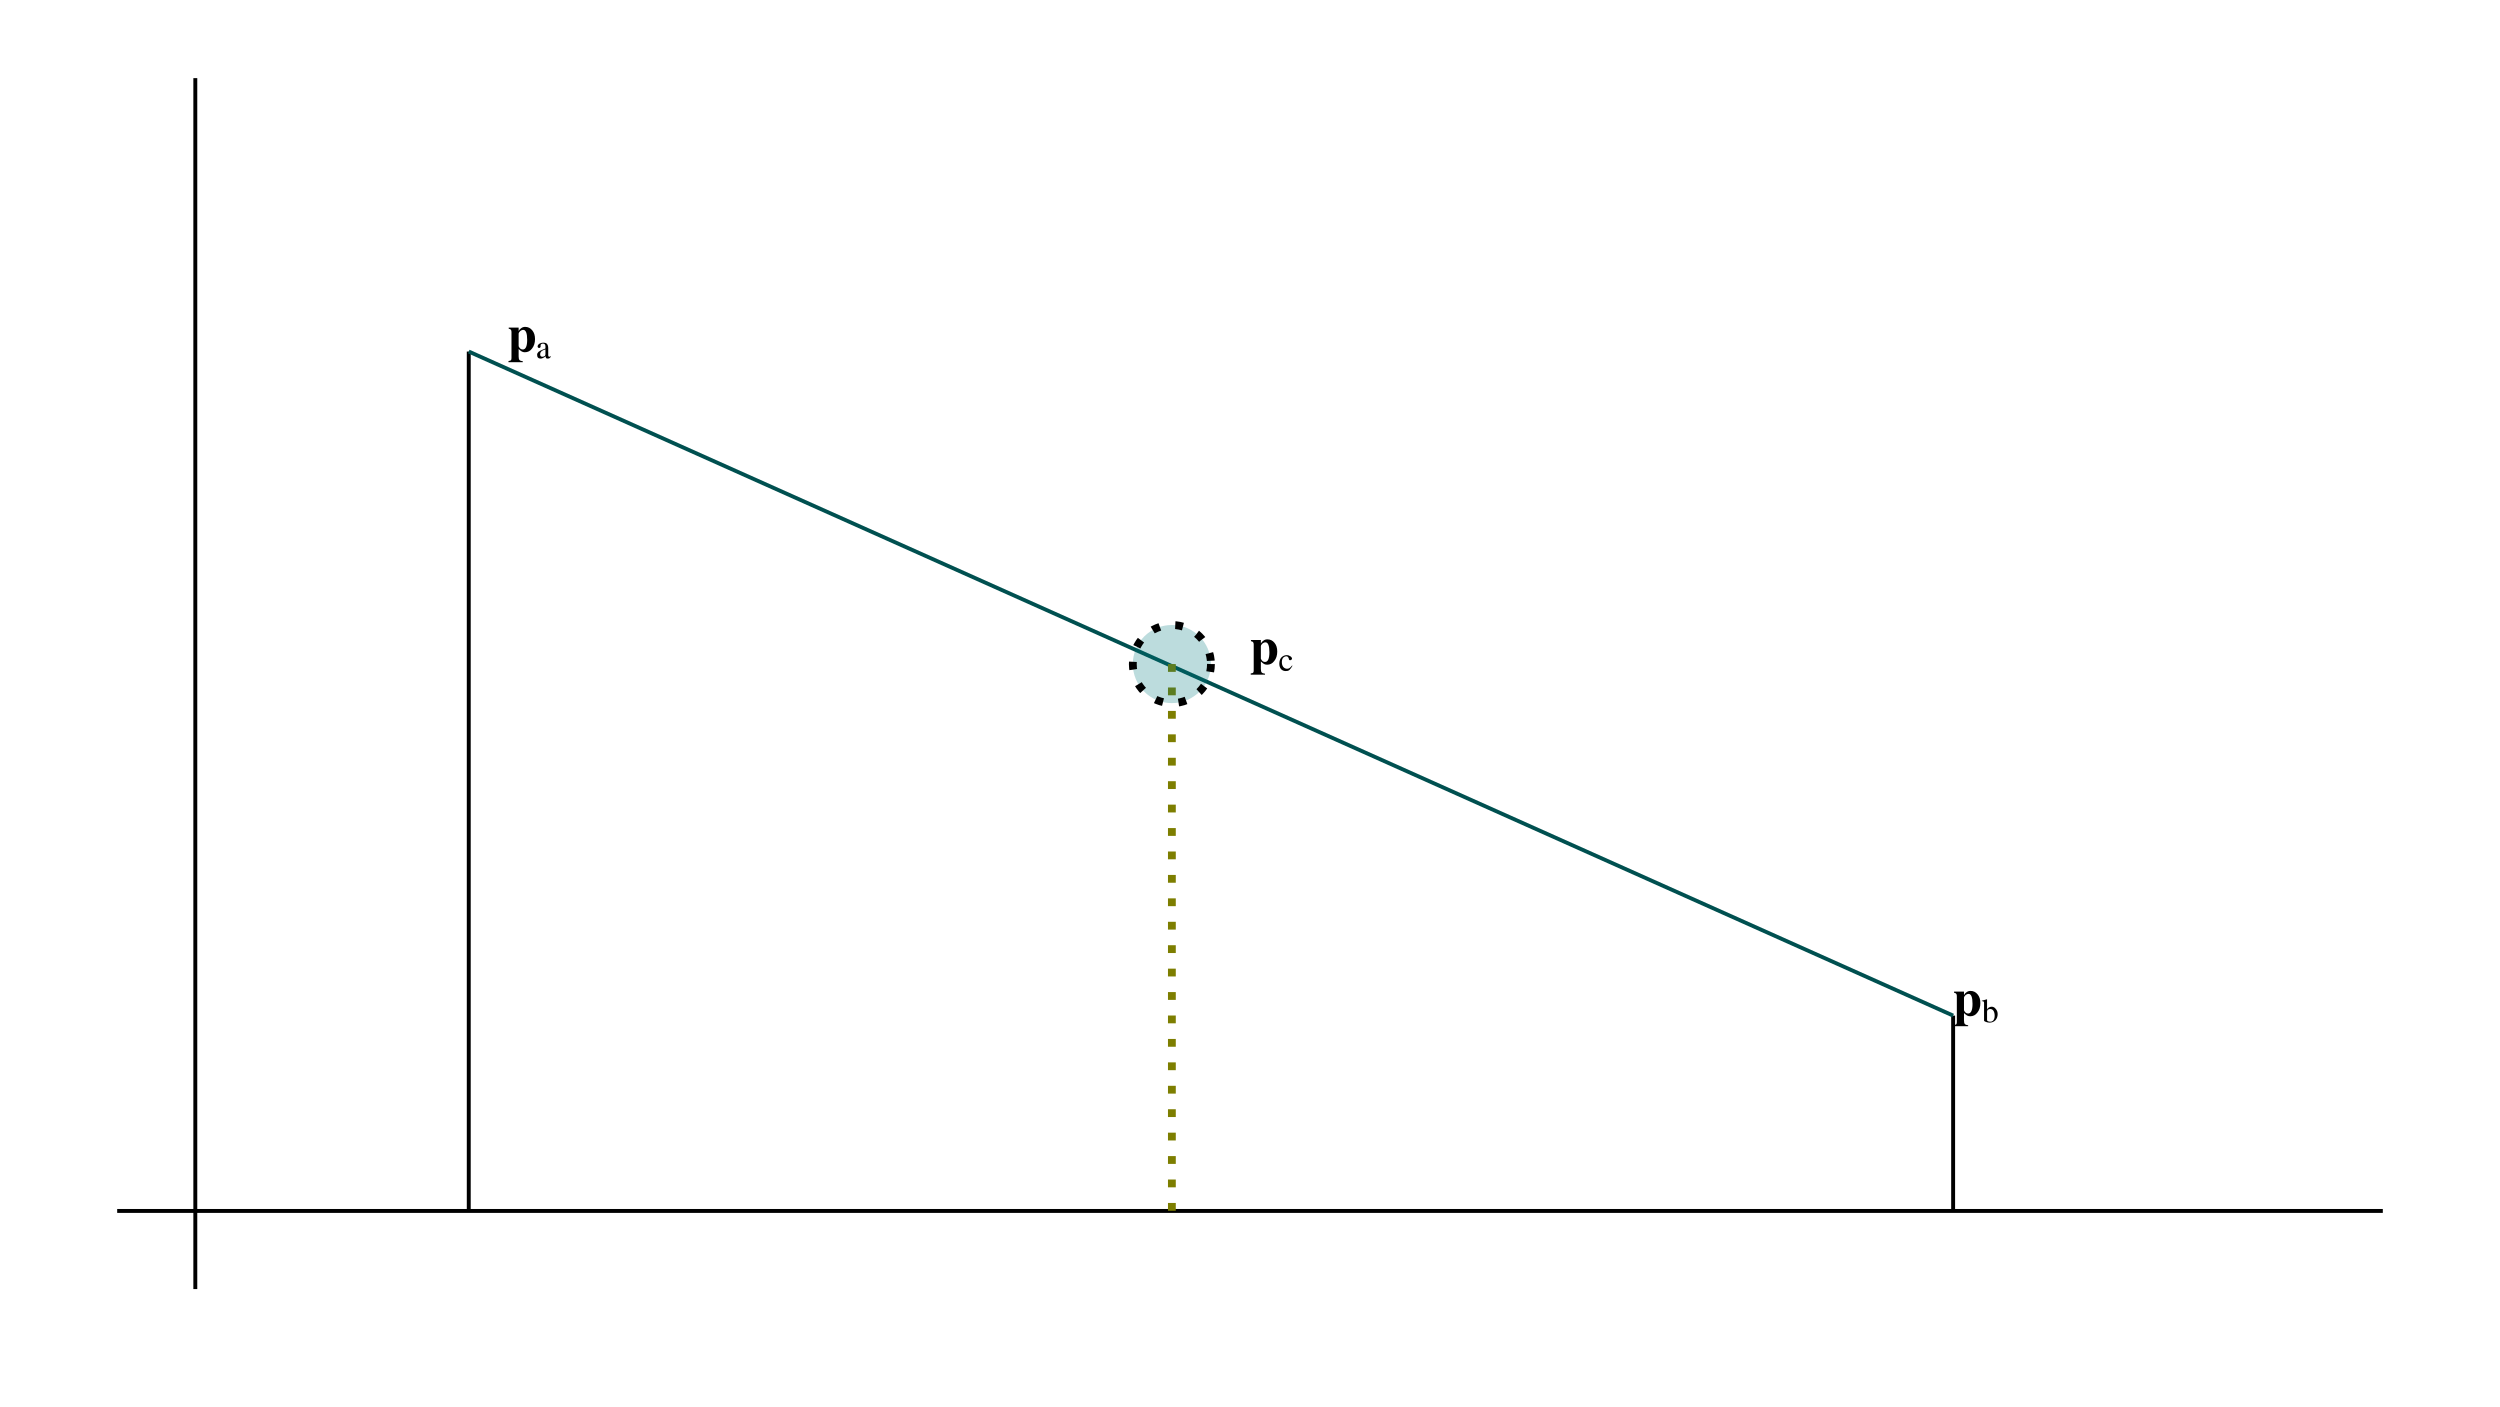
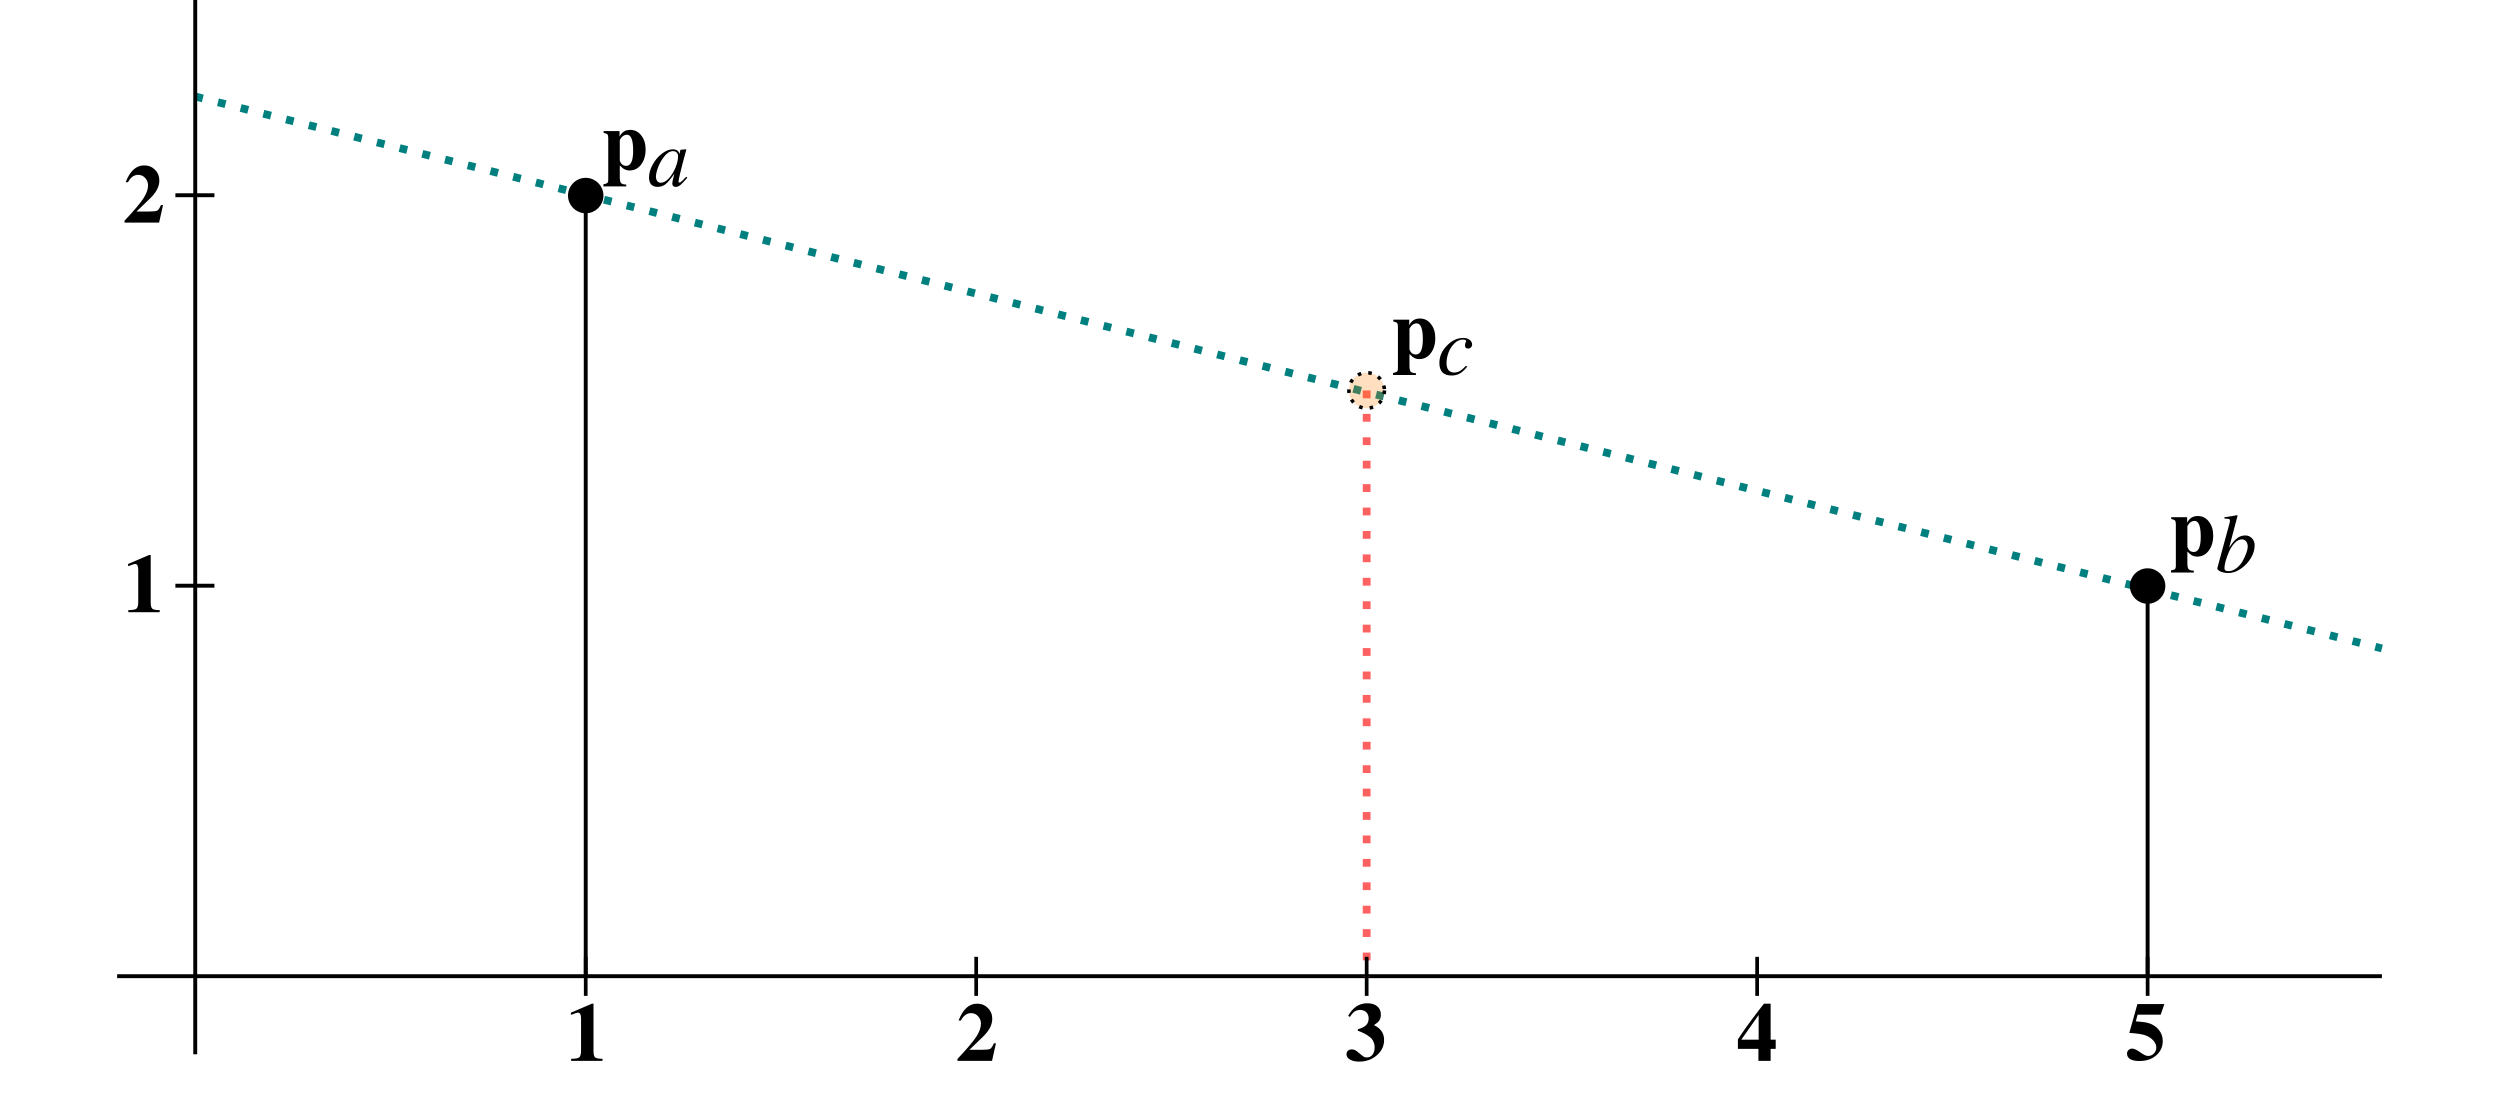
- <svg xmlns="http://www.w3.org/2000/svg" width="640" height="360" viewBox="0 0 169.333 95.25" version="1.1" id="svg8">
-   <defs id="defs2" />
-   <g id="layer1" transform="translate(0,-201.75)">
-     <path style="fill:none;stroke:#000000;stroke-width:0.265px;stroke-linecap:butt;stroke-linejoin:miter;stroke-opacity:1" d="m 13.229,207.042 v 82.021 0" id="path817" />
+ <svg xmlns="http://www.w3.org/2000/svg" width="640.245" height="281.882" viewBox="0 0 169.398 74.581" version="1.1" id="svg8">
+   <defs id="defs2">
+     <marker orient="auto" refY="0" refX="0" id="marker1152" style="overflow:visible">
+       <path id="path1150" d="m -2.5,-1 c 0,2.76 -2.24,5 -5,5 -2.76,0 -5,-2.24 -5,-5 0,-2.76 2.24,-5 5,-5 2.76,0 5,2.24 5,5 z" style="fill:#000000;fill-opacity:1;fill-rule:evenodd;stroke:#000000;stroke-width:1pt;stroke-opacity:1" transform="matrix(0.8,0,0,0.8,5.92,0.8)" />
+     </marker>
+     <marker style="overflow:visible" id="DistanceEnd" refX="0" refY="0" orient="auto">
+       <g id="g2301" style="fill:#000000;fill-opacity:1;stroke:#000000;stroke-opacity:1">
+         <path style="fill:#000000;fill-opacity:1;stroke:#000000;stroke-width:1.15;stroke-linecap:square;stroke-opacity:1" d="M 0,0 H -2" id="path2316" />
+         <path style="fill:#000000;fill-opacity:1;fill-rule:evenodd;stroke:#000000;stroke-opacity:1" d="m 0,0 -13,4 4,-4 -4,-4 z" id="path2312" />
+         <path style="fill:#000000;fill-opacity:1;stroke:#000000;stroke-width:1;stroke-linecap:square;stroke-opacity:1" d="M 0,-4 V 40" id="path2314" />
+       </g>
+     </marker>
+     <marker orient="auto" refY="0" refX="0" id="DotL" style="overflow:visible">
+       <path id="path900" d="m -2.5,-1 c 0,2.76 -2.24,5 -5,5 -2.76,0 -5,-2.24 -5,-5 0,-2.76 2.24,-5 5,-5 2.76,0 5,2.24 5,5 z" style="fill:#000000;fill-opacity:1;fill-rule:evenodd;stroke:#000000;stroke-width:1pt;stroke-opacity:1" transform="matrix(0.8,0,0,0.8,5.92,0.8)" />
+     </marker>
+   </defs>
+   <g id="layer1" transform="translate(7.7430554e-8,-217.625)">
+     <path style="fill:none;stroke:#007f7f;stroke-width:0.529;stroke-linecap:butt;stroke-linejoin:miter;stroke-miterlimit:4;stroke-dasharray:0.529, 1.058;stroke-dashoffset:0;stroke-opacity:1" d="M 13.229,224.165 161.396,261.563" id="path825" />
+     <path style="fill:none;stroke:#000000;stroke-width:0.265px;stroke-linecap:butt;stroke-linejoin:miter;stroke-opacity:1" d="m 13.229,217.625 v 71.438 0" id="path817" />
    <path style="fill:none;stroke:#000000;stroke-width:0.265px;stroke-linecap:butt;stroke-linejoin:miter;stroke-opacity:1" d="M 7.937,283.771 H 161.396" id="path819" />
-     <path style="fill:none;stroke:#000000;stroke-width:0.265px;stroke-linecap:butt;stroke-linejoin:miter;stroke-opacity:1" d="M 31.75,283.771 V 225.562" id="path821" />
-     <path style="fill:none;stroke:#000000;stroke-width:0.265px;stroke-linecap:butt;stroke-linejoin:miter;stroke-opacity:1" d="m 132.292,283.771 1e-5,-13.229" id="path823" />
-     <path style="fill:none;stroke:#005050;stroke-width:0.265px;stroke-linecap:butt;stroke-linejoin:miter;stroke-opacity:1" d="m 31.75,225.562 100.542,44.979 v 0" id="path825" />
-     <path style="fill:none;stroke:#7d7e00;stroke-width:0.529;stroke-linecap:butt;stroke-linejoin:miter;stroke-opacity:1;stroke-miterlimit:4;stroke-dasharray:0.529,1.058;stroke-dashoffset:0" d="m 79.375,246.729 v 37.042 0 0" id="path827" />
-     <circle style="opacity:1;fill:#00797e;fill-opacity:0.264;stroke:#000000;stroke-width:0.529;stroke-miterlimit:4;stroke-dasharray:0.529, 1.058;stroke-dashoffset:0;stroke-opacity:1" id="path829" cx="79.375" cy="246.729" r="2.646" />
-     <text xml:space="preserve" style="font-style:normal;font-variant:normal;font-weight:bold;font-stretch:normal;font-size:3.528px;line-height:1.25;font-family:FreeSerif;-inkscape-font-specification:'FreeSerif Bold';letter-spacing:0px;word-spacing:0px;fill:#000000;fill-opacity:1;stroke:none;stroke-width:0.265" x="84.667" y="246.729" id="text833">
-       <tspan id="tspan831" x="84.667" y="246.729" style="stroke-width:0.265">p<tspan style="-inkscape-font-specification:FreeSerif;font-family:FreeSerif;font-weight:normal;font-style:normal;font-stretch:normal;font-variant:normal;font-size:65%;baseline-shift:sub" id="tspan835">c</tspan>
+     <path style="fill:none;stroke:#000000;stroke-width:0.265;stroke-linecap:butt;stroke-linejoin:miter;stroke-miterlimit:4;stroke-dasharray:none;stroke-opacity:1;marker-end:url(#marker1152)" d="m 39.688,283.771 -10e-7,-52.917" id="path821" />
+     <path style="fill:none;stroke:#000000;stroke-width:0.265;stroke-linecap:butt;stroke-linejoin:miter;stroke-miterlimit:4;stroke-dasharray:none;stroke-opacity:1;marker-end:url(#DotL)" d="m 145.521,283.771 -8e-5,-26.458" id="path823" />
+     <path style="fill:none;stroke:#ff6060;stroke-width:0.529;stroke-linecap:butt;stroke-linejoin:miter;stroke-miterlimit:4;stroke-dasharray:0.529, 1.058;stroke-dashoffset:0;stroke-opacity:1" d="m 92.604,244.083 6e-6,39.688 v 0 0" id="path827" />
+     <circle style="opacity:1;fill:#ff7f00;fill-opacity:0.247;stroke:#000000;stroke-width:0.241;stroke-miterlimit:4;stroke-dasharray:0.241, 0.481;stroke-dashoffset:0;stroke-opacity:1" id="path829" cx="92.604" cy="244.083" r="1.203" />
+     <text xml:space="preserve" style="font-style:normal;font-variant:normal;font-weight:bold;font-stretch:normal;font-size:3.528px;line-height:1.25;font-family:FreeSerif;-inkscape-font-specification:'FreeSerif Bold';letter-spacing:0px;word-spacing:0px;fill:#000000;fill-opacity:1;stroke:none;stroke-width:0.265" x="94.315" y="241.877" id="text833">
+       <tspan id="tspan831" x="94.315" y="241.877" style="font-size:5.644px;stroke-width:0.265">p<tspan style="font-style:italic;font-variant:normal;font-weight:normal;font-stretch:normal;font-size:5.644px;font-family:FreeSerif;-inkscape-font-specification:'FreeSerif Italic';baseline-shift:sub" id="tspan835">c</tspan>
      </tspan>
    </text>
-     <text xml:space="preserve" style="font-style:normal;font-variant:normal;font-weight:bold;font-stretch:normal;font-size:3.528px;line-height:1.25;font-family:FreeSerif;-inkscape-font-specification:'FreeSerif Bold';letter-spacing:0px;word-spacing:0px;fill:#000000;fill-opacity:1;stroke:none;stroke-width:0.265" x="34.396" y="225.562" id="text839">
-       <tspan id="tspan837" x="34.396" y="225.562" style="stroke-width:0.265">p<tspan style="-inkscape-font-specification:FreeSerif;font-family:FreeSerif;font-weight:normal;font-style:normal;font-stretch:normal;font-variant:normal;font-size:65%;baseline-shift:sub" id="tspan841">a</tspan>
+     <text xml:space="preserve" style="font-style:normal;font-variant:normal;font-weight:bold;font-stretch:normal;font-size:5.644px;line-height:1.25;font-family:FreeSerif;-inkscape-font-specification:'FreeSerif Bold';letter-spacing:0px;word-spacing:0px;fill:#000000;fill-opacity:1;stroke:none;stroke-width:0.265" x="40.807" y="229.095" id="text839">
+       <tspan id="tspan837" x="40.807" y="229.095" style="font-size:5.644px;stroke-width:0.265">p<tspan style="font-style:italic;font-variant:normal;font-weight:normal;font-stretch:normal;font-size:5.644px;font-family:FreeSerif;-inkscape-font-specification:'FreeSerif Italic';baseline-shift:sub" id="tspan841">a</tspan>
      </tspan>
    </text>
-     <text xml:space="preserve" style="font-style:normal;font-variant:normal;font-weight:bold;font-stretch:normal;font-size:3.528px;line-height:1.25;font-family:FreeSerif;-inkscape-font-specification:'FreeSerif Bold';letter-spacing:0px;word-spacing:0px;fill:#000000;fill-opacity:1;stroke:none;stroke-width:0.265" x="132.292" y="270.542" id="text845">
-       <tspan id="tspan843" x="132.292" y="270.542" style="stroke-width:0.265">p<tspan style="-inkscape-font-specification:FreeSerif;font-family:FreeSerif;font-weight:normal;font-style:normal;font-stretch:normal;font-variant:normal;font-size:65%;baseline-shift:sub" id="tspan847">b</tspan>
+     <text xml:space="preserve" style="font-style:normal;font-variant:normal;font-weight:bold;font-stretch:normal;font-size:3.528px;line-height:1.25;font-family:FreeSerif;-inkscape-font-specification:'FreeSerif Bold';letter-spacing:0px;word-spacing:0px;fill:#000000;fill-opacity:1;stroke:none;stroke-width:0.265" x="147.026" y="255.26" id="text845">
+       <tspan id="tspan843" x="147.026" y="255.26" style="font-size:5.644px;stroke-width:0.265">p<tspan style="font-style:italic;font-variant:normal;font-weight:normal;font-stretch:normal;font-size:5.644px;font-family:FreeSerif;-inkscape-font-specification:'FreeSerif Italic';baseline-shift:sub" id="tspan847">b</tspan>
      </tspan>
    </text>
+     <text xml:space="preserve" style="font-style:normal;font-variant:normal;font-weight:bold;font-stretch:normal;font-size:5.644px;line-height:1.25;font-family:FreeSerif;-inkscape-font-specification:'FreeSerif Bold';letter-spacing:0px;word-spacing:0px;fill:#000000;fill-opacity:1;stroke:none;stroke-width:0.265" x="38.324" y="289.506" id="text5154">
+       <tspan id="tspan5152" x="38.324" y="289.506" style="font-size:5.644px;stroke-width:0.265">1</tspan>
+     </text>
+     <text xml:space="preserve" style="font-style:normal;font-variant:normal;font-weight:bold;font-stretch:normal;font-size:5.644px;line-height:1.25;font-family:FreeSerif;-inkscape-font-specification:'FreeSerif Bold';letter-spacing:0px;word-spacing:0px;fill:#000000;fill-opacity:1;stroke:none;stroke-width:0.265" x="64.782" y="289.506" id="text5158">
+       <tspan id="tspan5156" x="64.782" y="289.506" style="font-size:5.644px;stroke-width:0.265">2</tspan>
+     </text>
+     <text xml:space="preserve" style="font-style:normal;font-variant:normal;font-weight:bold;font-stretch:normal;font-size:5.644px;line-height:1.25;font-family:FreeSerif;-inkscape-font-specification:'FreeSerif Bold';letter-spacing:0px;word-spacing:0px;fill:#000000;fill-opacity:1;stroke:none;stroke-width:0.265" x="91.145" y="289.481" id="text5162">
+       <tspan id="tspan5160" x="91.145" y="289.481" style="font-size:5.644px;stroke-width:0.265">3</tspan>
+     </text>
+     <text xml:space="preserve" style="font-style:normal;font-variant:normal;font-weight:bold;font-stretch:normal;font-size:5.644px;line-height:1.25;font-family:FreeSerif;-inkscape-font-specification:'FreeSerif Bold';letter-spacing:0px;word-spacing:0px;fill:#000000;fill-opacity:1;stroke:none;stroke-width:0.265" x="117.647" y="289.506" id="text5166">
+       <tspan id="tspan5164" x="117.647" y="289.506" style="font-size:5.644px;stroke-width:0.265">4</tspan>
+     </text>
+     <text xml:space="preserve" style="font-style:normal;font-variant:normal;font-weight:bold;font-stretch:normal;font-size:5.644px;line-height:1.25;font-family:FreeSerif;-inkscape-font-specification:'FreeSerif Bold';letter-spacing:0px;word-spacing:0px;fill:#000000;fill-opacity:1;stroke:none;stroke-width:0.265" x="144.001" y="289.471" id="text5170">
+       <tspan id="tspan5168" x="144.001" y="289.471" style="font-size:5.644px;stroke-width:0.265">5</tspan>
+     </text>
+     <text xml:space="preserve" style="font-style:normal;font-variant:normal;font-weight:bold;font-stretch:normal;font-size:5.644px;line-height:1.25;font-family:FreeSerif;-inkscape-font-specification:'FreeSerif Bold';letter-spacing:0px;word-spacing:0px;fill:#000000;fill-opacity:1;stroke:none;stroke-width:0.265" x="8.321" y="259.104" id="text5174">
+       <tspan id="tspan5172" x="8.321" y="259.104" style="font-size:5.644px;stroke-width:0.265">1</tspan>
+     </text>
+     <text xml:space="preserve" style="font-style:normal;font-variant:normal;font-weight:bold;font-stretch:normal;font-size:5.644px;line-height:1.25;font-family:FreeSerif;-inkscape-font-specification:'FreeSerif Bold';letter-spacing:0px;word-spacing:0px;fill:#000000;fill-opacity:1;stroke:none;stroke-width:0.265" x="8.342" y="232.708" id="text5178">
+       <tspan id="tspan5176" x="8.342" y="232.708" style="font-size:5.644px;stroke-width:0.265">2</tspan>
+     </text>
+     <path style="fill:none;stroke:#000000;stroke-width:0.265;stroke-linecap:butt;stroke-linejoin:miter;stroke-miterlimit:4;stroke-dasharray:none;stroke-opacity:1" d="m 11.884,230.854 h 2.646" id="path7422" />
+     <path style="fill:none;stroke:#000000;stroke-width:0.265;stroke-linecap:butt;stroke-linejoin:miter;stroke-miterlimit:4;stroke-dasharray:none;stroke-opacity:1" d="m 11.884,257.312 h 2.646" id="path7422-3" />
+     <path style="fill:none;stroke:#000000;stroke-width:0.251px;stroke-linecap:butt;stroke-linejoin:miter;stroke-opacity:1" d="m 66.146,282.458 v 2.646" id="path7439" />
+     <path style="fill:none;stroke:#000000;stroke-width:0.251px;stroke-linecap:butt;stroke-linejoin:miter;stroke-opacity:1" d="m 39.688,282.458 v 2.646" id="path7439-6" />
+     <path style="fill:none;stroke:#000000;stroke-width:0.251px;stroke-linecap:butt;stroke-linejoin:miter;stroke-opacity:1" d="m 92.604,282.458 v 2.646" id="path7439-7" />
+     <path style="fill:none;stroke:#000000;stroke-width:0.251px;stroke-linecap:butt;stroke-linejoin:miter;stroke-opacity:1" d="m 119.062,282.458 v 2.646" id="path7439-5" />
+     <path style="fill:none;stroke:#000000;stroke-width:0.251px;stroke-linecap:butt;stroke-linejoin:miter;stroke-opacity:1" d="m 145.521,282.458 v 2.646" id="path7439-3" />
  </g>
</svg>
